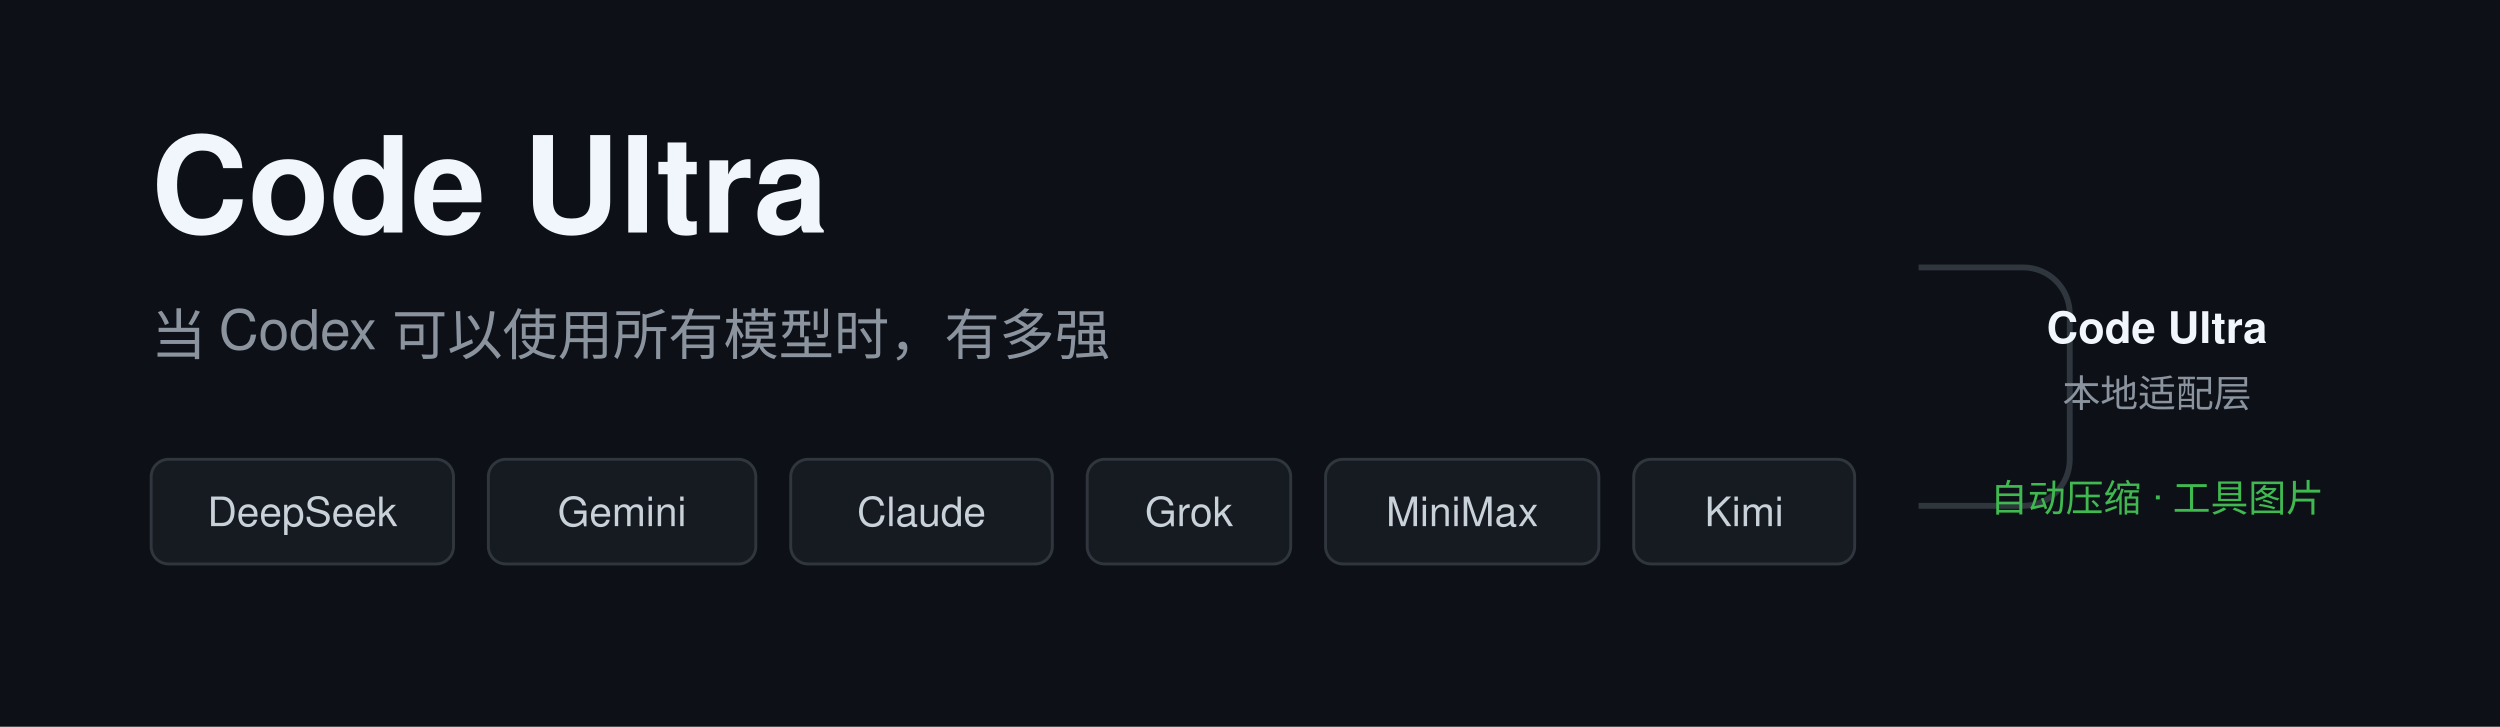
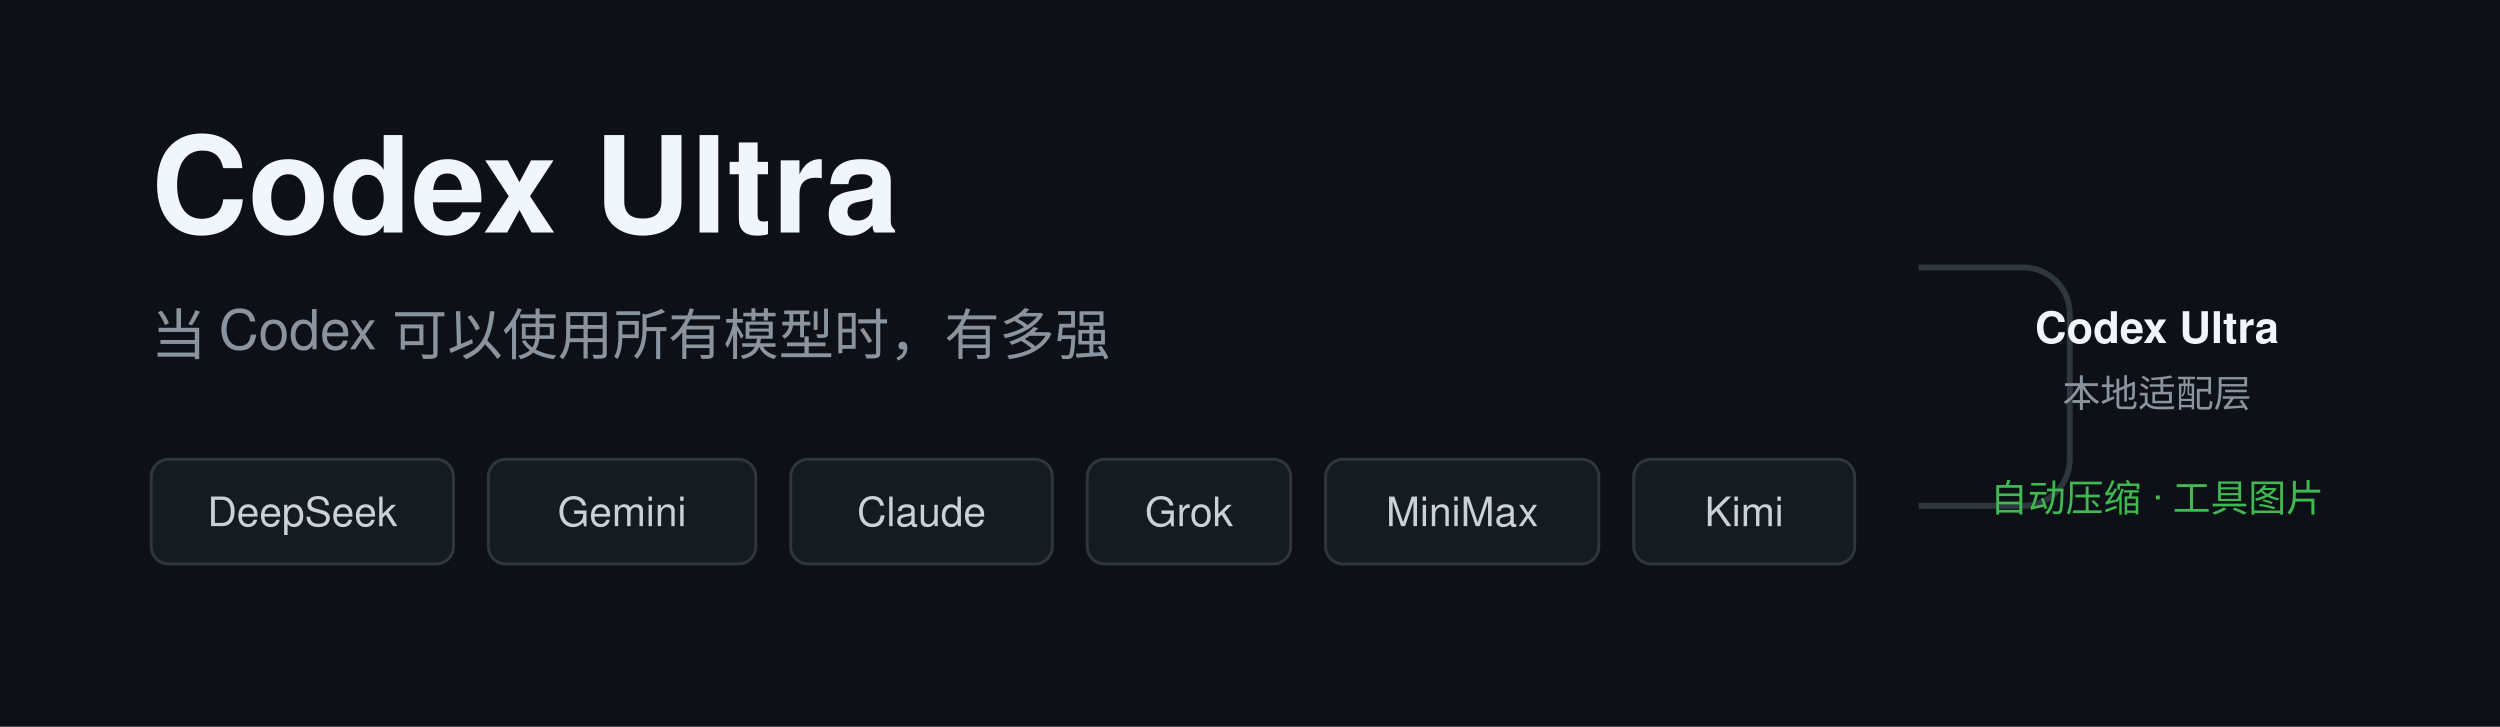
- <svg xmlns="http://www.w3.org/2000/svg" width="860" height="250" viewBox="0 0 860 250" role="img" aria-label="Code Ultra：当 Codex 可以使用所有模型时，有多强">
+ <svg xmlns="http://www.w3.org/2000/svg" width="860" height="250" viewBox="0 0 860 250" role="img" aria-label="Codex Ultra：当 Codex 可以使用所有模型时，有多强">
  <rect width="860" height="250" fill="#0d1117" />
-   <text x="52" y="80" font-family="-apple-system, BlinkMacSystemFont, 'Segoe UI', Helvetica, Arial, sans-serif" font-size="46" font-weight="700" fill="#f0f6fc">Code Ultra</text>
+   <text x="52" y="80" font-family="-apple-system, BlinkMacSystemFont, 'Segoe UI', Helvetica, Arial, sans-serif" font-size="46" font-weight="700" fill="#f0f6fc">Codex Ultra</text>
  <text x="52" y="122" font-family="-apple-system, BlinkMacSystemFont, 'Segoe UI', Helvetica, Arial, sans-serif" font-size="19" fill="#8b949e">当 Codex 可以使用所有模型时，有多强</text>
  <g font-family="-apple-system, BlinkMacSystemFont, 'Segoe UI', Helvetica, Arial, sans-serif" font-size="14" text-anchor="middle" fill="#c9d1d9">
    <rect x="52" y="158" width="104" height="36" rx="6" fill="#161b22" stroke="#30363d" />
    <text x="104" y="181">DeepSeek</text>
    <rect x="168" y="158" width="92" height="36" rx="6" fill="#161b22" stroke="#30363d" />
    <text x="214" y="181">Gemini</text>
    <rect x="272" y="158" width="90" height="36" rx="6" fill="#161b22" stroke="#30363d" />
    <text x="317" y="181">Claude</text>
    <rect x="374" y="158" width="70" height="36" rx="6" fill="#161b22" stroke="#30363d" />
    <text x="409" y="181">Grok</text>
    <rect x="456" y="158" width="94" height="36" rx="6" fill="#161b22" stroke="#30363d" />
    <text x="503" y="181">MiniMax</text>
    <rect x="562" y="158" width="76" height="36" rx="6" fill="#161b22" stroke="#30363d" />
    <text x="600" y="181">Kimi</text>
  </g>
  <path d="M660 92 h36 a16 16 0 0 1 16 16 v50 a16 16 0 0 1 -16 16 h-36" fill="none" stroke="#30363d" stroke-width="2" />
-   <text x="742" y="118" text-anchor="middle" font-family="-apple-system, BlinkMacSystemFont, 'Segoe UI', Helvetica, Arial, sans-serif" font-size="15" font-weight="600" fill="#f0f6fc">Code Ultra</text>
+   <text x="742" y="118" text-anchor="middle" font-family="-apple-system, BlinkMacSystemFont, 'Segoe UI', Helvetica, Arial, sans-serif" font-size="15" font-weight="600" fill="#f0f6fc">Codex Ultra</text>
  <text x="742" y="140" text-anchor="middle" font-family="-apple-system, BlinkMacSystemFont, 'Segoe UI', Helvetica, Arial, sans-serif" font-size="13" fill="#8b949e">本地适配层</text>
  <text x="742" y="176" text-anchor="middle" font-family="-apple-system, BlinkMacSystemFont, 'Segoe UI', Helvetica, Arial, sans-serif" font-size="13" fill="#3fb950">自动压缩 · 工具图片</text>
</svg>
